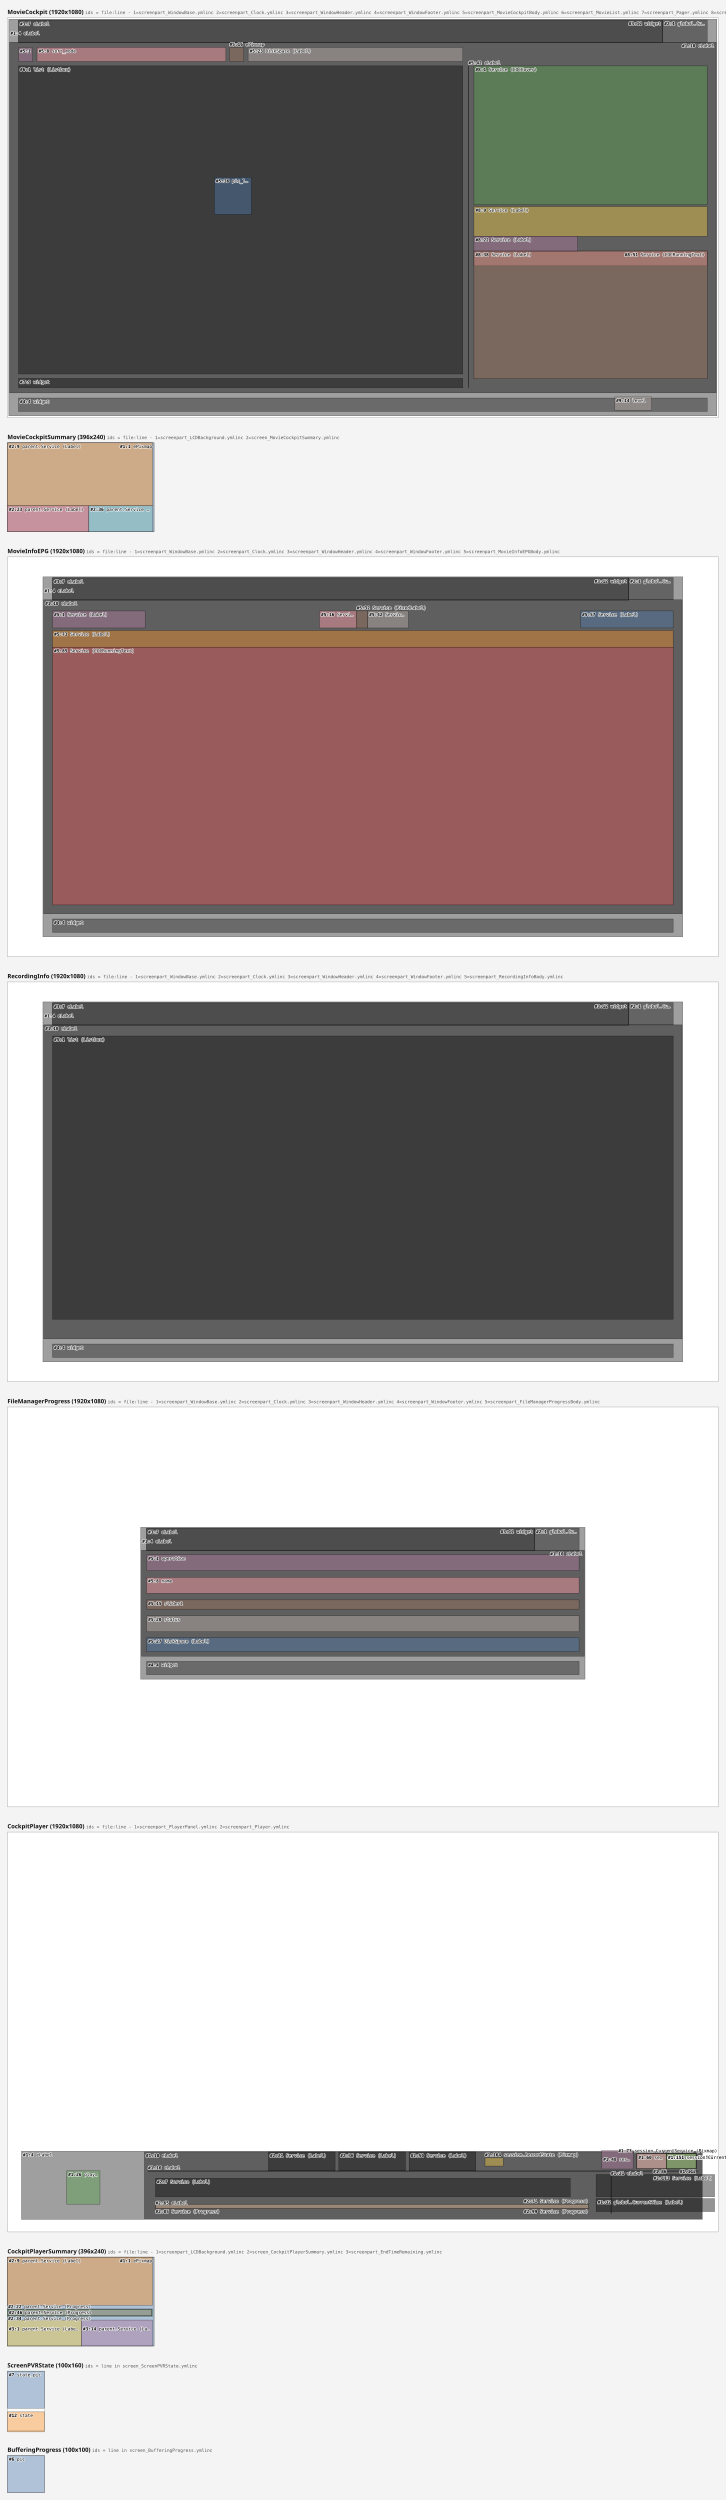
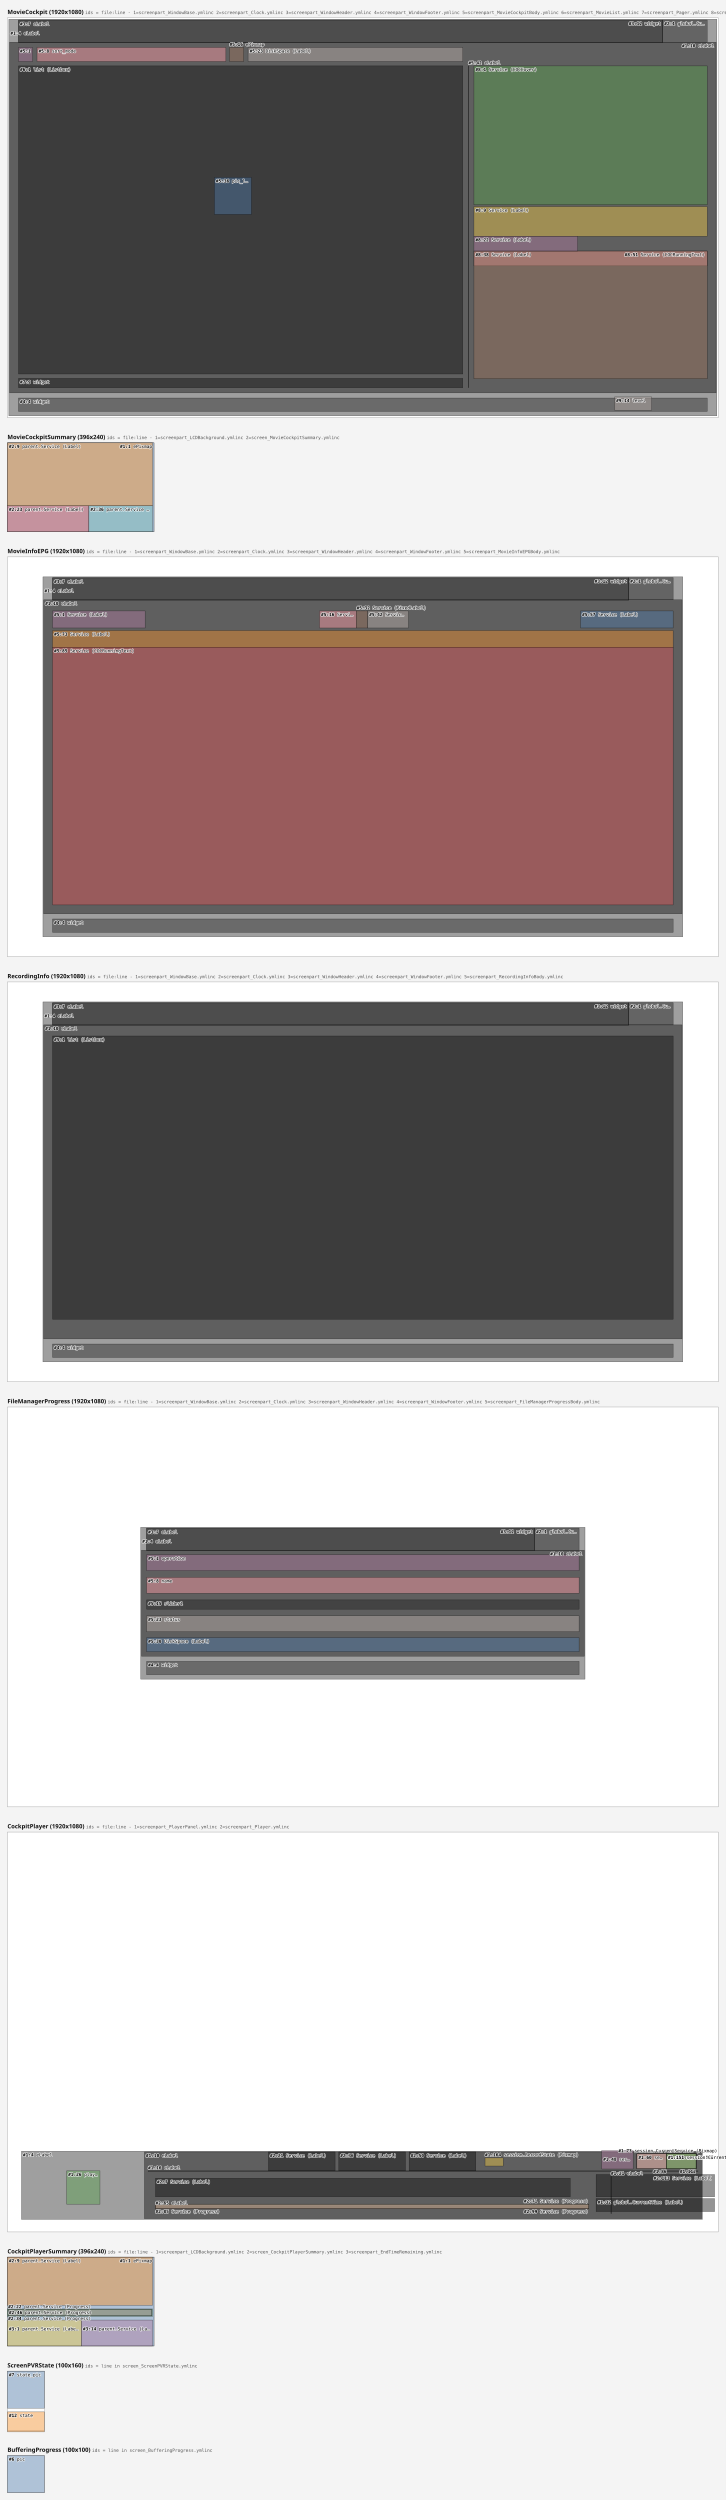
<svg xmlns="http://www.w3.org/2000/svg" width="1960" height="6752" viewBox="0 0 1960 6752">
  <rect x="0" y="0" width="1960" height="6752" fill="#f4f4f4" />
  <text x="20" y="38" font-family="sans-serif" font-size="16" font-weight="bold" fill="#111111">MovieCockpit (1920x1080) <tspan font-family="monospace" font-size="12" font-weight="normal" fill="#555555">ids = file:line - 1=screenpart_WindowBase.ymlinc  2=screenpart_Clock.ymlinc  3=screenpart_WindowHeader.ymlinc  4=screenpart_WindowFooter.ymlinc  5=screenpart_MovieCockpitBody.ymlinc  6=screenpart_MovieList.ymlinc  7=screenpart_Pager.ymlinc  8=screenpart_MovieDetails.ymlinc  9=screen_MovieCockpit.ymlinc</tspan>
  </text>
  <g data-screen="0" transform="translate(20,48)">
    <rect x="0" y="0" width="1920" height="1080" fill="#ffffff" stroke="#999999" stroke-width="1" />
    <rect data-ref="0:0" data-src="screenpart_WindowBase.ymlinc:4" x="4" y="4" width="1912" height="1071" fill="#2c2c2c" fill-opacity="0.45" stroke="#000000" stroke-opacity="0.6" stroke-width="1" />
    <rect data-ref="0:1" data-src="screenpart_WindowBase.ymlinc:10" x="6" y="66" width="1908" height="947" fill="#121212" fill-opacity="0.45" stroke="#000000" stroke-opacity="0.6" stroke-width="1" />
    <rect data-ref="0:11" data-src="screenpart_MovieCockpitBody.ymlinc:42" x="1245" y="130" width="1" height="869" fill="#424242" fill-opacity="0.45" stroke="#000000" stroke-opacity="0.6" stroke-width="1" />
    <rect data-ref="0:6" data-src="screenpart_MovieCockpitBody.ymlinc:1" x="30" y="80" width="38" height="38" fill="#b07aa1" fill-opacity="0.45" stroke="#000000" stroke-opacity="0.6" stroke-width="1" />
    <rect data-ref="0:7" data-src="screenpart_MovieCockpitBody.ymlinc:8" x="80" y="80" width="510" height="38" fill="#ff9da7" fill-opacity="0.45" stroke="#000000" stroke-opacity="0.6" stroke-width="1" />
    <rect data-ref="0:8" data-src="screenpart_MovieCockpitBody.ymlinc:16" x="600" y="80" width="38" height="38" fill="#9c755f" fill-opacity="0.45" stroke="#000000" stroke-opacity="0.6" stroke-width="1" />
    <rect data-ref="0:9" data-src="screenpart_MovieCockpitBody.ymlinc:23" x="650" y="80" width="580" height="38" fill="#bab0ac" fill-opacity="0.45" stroke="#000000" stroke-opacity="0.6" stroke-width="1" />
    <rect data-ref="0:12" data-src="screenpart_MovieList.ymlinc:1" x="30" y="130" width="1200" height="832" fill="#121212" fill-opacity="0.45" stroke="#000000" stroke-opacity="0.6" stroke-width="1" />
    <rect data-ref="0:13" data-src="screenpart_Pager.ymlinc:9" x="30" y="974" width="1200" height="25" fill="#121212" fill-opacity="0.45" stroke="#000000" stroke-opacity="0.6" stroke-width="1" />
    <rect data-ref="0:14" data-src="screenpart_MovieDetails.ymlinc:1" x="1260" y="130" width="630" height="375" fill="#59a14f" fill-opacity="0.45" stroke="#000000" stroke-opacity="0.6" stroke-width="1" />
    <rect data-ref="0:17" data-src="screenpart_MovieDetails.ymlinc:38" x="1260" y="630" width="630" height="40" fill="#ff9da7" fill-opacity="0.45" stroke="#000000" stroke-opacity="0.6" stroke-width="1" />
    <rect data-ref="0:18" data-src="screenpart_MovieDetails.ymlinc:51" x="1260" y="630" width="630" height="345" fill="#9c755f" fill-opacity="0.45" stroke="#000000" stroke-opacity="0.6" stroke-width="1" />
    <rect data-ref="0:15" data-src="screenpart_MovieDetails.ymlinc:9" x="1260" y="510" width="630" height="80" fill="#edc948" fill-opacity="0.45" stroke="#000000" stroke-opacity="0.6" stroke-width="1" />
    <rect data-ref="0:16" data-src="screenpart_MovieDetails.ymlinc:22" x="1260" y="590" width="280" height="40" fill="#b07aa1" fill-opacity="0.45" stroke="#000000" stroke-opacity="0.6" stroke-width="1" />
    <rect data-ref="0:10" data-src="screenpart_MovieCockpitBody.ymlinc:36" x="559" y="431" width="100" height="100" fill="#4e79a7" fill-opacity="0.45" stroke="#000000" stroke-opacity="0.6" stroke-width="1" />
    <rect data-ref="0:5" data-src="screenpart_WindowFooter.ymlinc:4" x="30" y="1027" width="1860" height="36" fill="#2c2c2c" fill-opacity="0.45" stroke="#000000" stroke-opacity="0.6" stroke-width="1" />
    <rect data-ref="0:3" data-src="screenpart_WindowHeader.ymlinc:7" x="30" y="7" width="1740" height="60" fill="#2c2c2c" fill-opacity="0.45" stroke="#000000" stroke-opacity="0.6" stroke-width="1" />
    <rect data-ref="0:2" data-src="screenpart_Clock.ymlinc:1" x="1770" y="6" width="120" height="60" fill="#1d1d1d" fill-opacity="0.45" stroke="#000000" stroke-opacity="0.6" stroke-width="1" />
    <rect data-ref="0:4" data-src="screenpart_WindowHeader.ymlinc:12" x="30" y="6" width="1740" height="60" fill="#2c2c2c" fill-opacity="0.45" stroke="#000000" stroke-opacity="0.6" stroke-width="1" />
    <rect data-ref="0:19" data-src="screen_MovieCockpit.ymlinc:14" x="1640" y="1024" width="100" height="36" fill="#bab0ac" fill-opacity="0.45" stroke="#000000" stroke-opacity="0.6" stroke-width="1" />
    <g pointer-events="none" font-family="monospace" font-size="12" fill="#000000" stroke="#ffffff" stroke-width="3" stroke-opacity="0.85" stroke-linejoin="round" paint-order="stroke">
      <text x="8" y="46">
        <tspan font-weight="bold">#1:4</tspan> eLabel</text>
      <text x="1822" y="80">
        <tspan font-weight="bold">#1:10</tspan> eLabel</text>
      <text x="1245" y="126">
        <tspan font-weight="bold">#5:42</tspan> eLabel</text>
      <text x="34" y="94">
        <tspan font-weight="bold">#5:1</tspan>
      </text>
      <text x="84" y="94">
        <tspan font-weight="bold">#5:8</tspan> sort_mode</text>
      <text x="600" y="76">
        <tspan font-weight="bold">#5:16</tspan> ePixmap</text>
      <text x="654" y="94">
        <tspan font-weight="bold">#5:23</tspan> DiskSpace (Label)</text>
      <text x="34" y="144">
        <tspan font-weight="bold">#6:1</tspan> list (Listbox)</text>
      <text x="34" y="988">
        <tspan font-weight="bold">#7:9</tspan> widget</text>
      <text x="1264" y="144">
        <tspan font-weight="bold">#8:1</tspan> Service (COCCover)</text>
      <text x="1264" y="644">
        <tspan font-weight="bold">#8:38</tspan> Service (Label)</text>
      <text x="1667" y="644">
        <tspan font-weight="bold">#8:51</tspan> Service (COCRunningText)</text>
      <text x="1264" y="524">
        <tspan font-weight="bold">#8:9</tspan> Service (Label)</text>
      <text x="1264" y="604">
        <tspan font-weight="bold">#8:22</tspan> Service (Label)</text>
      <text x="563" y="445">
        <tspan font-weight="bold">#5:36</tspan> pic_l…</text>
      <text x="34" y="1041">
        <tspan font-weight="bold">#4:4</tspan> widget</text>
      <text x="34" y="21">
        <tspan font-weight="bold">#3:7</tspan> eLabel</text>
      <text x="1774" y="20">
        <tspan font-weight="bold">#2:1</tspan> global.Cu…</text>
      <text x="1678" y="20">
        <tspan font-weight="bold">#3:12</tspan> widget</text>
      <text x="1644" y="1038">
        <tspan font-weight="bold">#9:14</tspan> level</text>
    </g>
  </g>
  <text x="20" y="1186" font-family="sans-serif" font-size="16" font-weight="bold" fill="#111111">MovieCockpitSummary (396x240) <tspan font-family="monospace" font-size="12" font-weight="normal" fill="#555555">ids = file:line - 1=screenpart_LCDBackground.ymlinc  2=screen_MovieCockpitSummary.ymlinc</tspan>
  </text>
  <g data-screen="1" transform="translate(20,1196)">
    <rect x="0" y="0" width="396" height="240" fill="#ffffff" stroke="#999999" stroke-width="1" />
    <rect data-ref="1:0" data-src="screenpart_LCDBackground.ymlinc:1" x="0" y="0" width="396" height="240" fill="#4e79a7" fill-opacity="0.45" stroke="#000000" stroke-opacity="0.6" stroke-width="1" />
    <rect data-ref="1:2" data-src="screen_MovieCockpitSummary.ymlinc:23" x="0" y="170" width="220" height="70" fill="#e15759" fill-opacity="0.45" stroke="#000000" stroke-opacity="0.6" stroke-width="1" />
    <rect data-ref="1:3" data-src="screen_MovieCockpitSummary.ymlinc:36" x="220" y="170" width="172" height="70" fill="#76b7b2" fill-opacity="0.45" stroke="#000000" stroke-opacity="0.6" stroke-width="1" />
    <rect data-ref="1:1" data-src="screen_MovieCockpitSummary.ymlinc:9" x="0" y="0" width="392" height="170" fill="#f28e2b" fill-opacity="0.45" stroke="#000000" stroke-opacity="0.6" stroke-width="1" />
    <g pointer-events="none" font-family="monospace" font-size="12" fill="#000000" stroke="#ffffff" stroke-width="3" stroke-opacity="0.85" stroke-linejoin="round" paint-order="stroke">
      <text x="304" y="14">
        <tspan font-weight="bold">#1:1</tspan> ePixmap</text>
      <text x="4" y="184">
        <tspan font-weight="bold">#2:23</tspan> parent.Service (Label)</text>
      <text x="224" y="184">
        <tspan font-weight="bold">#2:36</tspan> parent.Service …</text>
      <text x="4" y="14">
        <tspan font-weight="bold">#2:9</tspan> parent.Service (Label)</text>
    </g>
  </g>
  <text x="20" y="1494" font-family="sans-serif" font-size="16" font-weight="bold" fill="#111111">MovieInfoEPG (1920x1080) <tspan font-family="monospace" font-size="12" font-weight="normal" fill="#555555">ids = file:line - 1=screenpart_WindowBase.ymlinc  2=screenpart_Clock.ymlinc  3=screenpart_WindowHeader.ymlinc  4=screenpart_WindowFooter.ymlinc  5=screenpart_MovieInfoEPGBody.ymlinc</tspan>
  </text>
  <g data-screen="2" transform="translate(20,1504)">
    <rect x="0" y="0" width="1920" height="1080" fill="#ffffff" stroke="#999999" stroke-width="1" />
    <rect data-ref="2:0" data-src="screenpart_WindowBase.ymlinc:4" x="96" y="54" width="1728" height="972" fill="#2c2c2c" fill-opacity="0.45" stroke="#000000" stroke-opacity="0.6" stroke-width="1" />
    <rect data-ref="2:1" data-src="screenpart_WindowBase.ymlinc:10" x="98" y="116" width="1724" height="848" fill="#121212" fill-opacity="0.45" stroke="#000000" stroke-opacity="0.6" stroke-width="1" />
    <rect data-ref="2:6" data-src="screenpart_MovieInfoEPGBody.ymlinc:1" x="122" y="146" width="250" height="46" fill="#b07aa1" fill-opacity="0.45" stroke="#000000" stroke-opacity="0.6" stroke-width="1" />
    <rect data-ref="2:7" data-src="screenpart_MovieInfoEPGBody.ymlinc:16" x="843" y="146" width="100" height="46" fill="#ff9da7" fill-opacity="0.45" stroke="#000000" stroke-opacity="0.6" stroke-width="1" />
    <rect data-ref="2:8" data-src="screenpart_MovieInfoEPGBody.ymlinc:32" x="943" y="146" width="30" height="46" fill="#9c755f" fill-opacity="0.45" stroke="#000000" stroke-opacity="0.6" stroke-width="1" />
    <rect data-ref="2:9" data-src="screenpart_MovieInfoEPGBody.ymlinc:42" x="973" y="146" width="110" height="46" fill="#bab0ac" fill-opacity="0.45" stroke="#000000" stroke-opacity="0.6" stroke-width="1" />
    <rect data-ref="2:10" data-src="screenpart_MovieInfoEPGBody.ymlinc:57" x="1548" y="146" width="250" height="46" fill="#4e79a7" fill-opacity="0.45" stroke="#000000" stroke-opacity="0.6" stroke-width="1" />
    <rect data-ref="2:11" data-src="screenpart_MovieInfoEPGBody.ymlinc:73" x="122" y="199" width="1676" height="46" fill="#f28e2b" fill-opacity="0.45" stroke="#000000" stroke-opacity="0.6" stroke-width="1" />
    <rect data-ref="2:12" data-src="screenpart_MovieInfoEPGBody.ymlinc:85" x="122" y="244" width="1676" height="696" fill="#e15759" fill-opacity="0.45" stroke="#000000" stroke-opacity="0.6" stroke-width="1" />
    <rect data-ref="2:5" data-src="screenpart_WindowFooter.ymlinc:4" x="122" y="978" width="1676" height="36" fill="#2c2c2c" fill-opacity="0.45" stroke="#000000" stroke-opacity="0.6" stroke-width="1" />
    <rect data-ref="2:3" data-src="screenpart_WindowHeader.ymlinc:7" x="122" y="57" width="1556" height="60" fill="#2c2c2c" fill-opacity="0.45" stroke="#000000" stroke-opacity="0.6" stroke-width="1" />
    <rect data-ref="2:2" data-src="screenpart_Clock.ymlinc:1" x="1678" y="56" width="120" height="60" fill="#1d1d1d" fill-opacity="0.45" stroke="#000000" stroke-opacity="0.6" stroke-width="1" />
    <rect data-ref="2:4" data-src="screenpart_WindowHeader.ymlinc:12" x="122" y="56" width="1556" height="60" fill="#2c2c2c" fill-opacity="0.45" stroke="#000000" stroke-opacity="0.6" stroke-width="1" />
    <g pointer-events="none" font-family="monospace" font-size="12" fill="#000000" stroke="#ffffff" stroke-width="3" stroke-opacity="0.85" stroke-linejoin="round" paint-order="stroke">
      <text x="100" y="96">
        <tspan font-weight="bold">#1:4</tspan> eLabel</text>
      <text x="102" y="130">
        <tspan font-weight="bold">#1:10</tspan> eLabel</text>
      <text x="126" y="160">
        <tspan font-weight="bold">#5:1</tspan> Service (Label)</text>
      <text x="847" y="160">
        <tspan font-weight="bold">#5:16</tspan> Servi…</text>
      <text x="943" y="142">
        <tspan font-weight="bold">#5:32</tspan> Service (FixedLabel)</text>
      <text x="977" y="160">
        <tspan font-weight="bold">#5:42</tspan> Servic…</text>
      <text x="1552" y="160">
        <tspan font-weight="bold">#5:57</tspan> Service (Label)</text>
      <text x="126" y="213">
        <tspan font-weight="bold">#5:73</tspan> Service (Label)</text>
      <text x="126" y="258">
        <tspan font-weight="bold">#5:85</tspan> Service (COCRunningText)</text>
      <text x="126" y="992">
        <tspan font-weight="bold">#4:4</tspan> widget</text>
      <text x="126" y="71">
        <tspan font-weight="bold">#3:7</tspan> eLabel</text>
      <text x="1682" y="70">
        <tspan font-weight="bold">#2:1</tspan> global.Cu…</text>
      <text x="1586" y="70">
        <tspan font-weight="bold">#3:12</tspan> widget</text>
    </g>
  </g>
  <text x="20" y="2642" font-family="sans-serif" font-size="16" font-weight="bold" fill="#111111">RecordingInfo (1920x1080) <tspan font-family="monospace" font-size="12" font-weight="normal" fill="#555555">ids = file:line - 1=screenpart_WindowBase.ymlinc  2=screenpart_Clock.ymlinc  3=screenpart_WindowHeader.ymlinc  4=screenpart_WindowFooter.ymlinc  5=screenpart_RecordingInfoBody.ymlinc</tspan>
  </text>
  <g data-screen="3" transform="translate(20,2652)">
    <rect x="0" y="0" width="1920" height="1080" fill="#ffffff" stroke="#999999" stroke-width="1" />
    <rect data-ref="3:0" data-src="screenpart_WindowBase.ymlinc:4" x="96" y="54" width="1728" height="972" fill="#2c2c2c" fill-opacity="0.45" stroke="#000000" stroke-opacity="0.6" stroke-width="1" />
    <rect data-ref="3:1" data-src="screenpart_WindowBase.ymlinc:10" x="98" y="116" width="1724" height="848" fill="#121212" fill-opacity="0.45" stroke="#000000" stroke-opacity="0.6" stroke-width="1" />
    <rect data-ref="3:6" data-src="screenpart_RecordingInfoBody.ymlinc:1" x="122" y="146" width="1676" height="765" fill="#121212" fill-opacity="0.45" stroke="#000000" stroke-opacity="0.6" stroke-width="1" />
    <rect data-ref="3:5" data-src="screenpart_WindowFooter.ymlinc:4" x="122" y="978" width="1676" height="36" fill="#2c2c2c" fill-opacity="0.45" stroke="#000000" stroke-opacity="0.6" stroke-width="1" />
    <rect data-ref="3:3" data-src="screenpart_WindowHeader.ymlinc:7" x="122" y="57" width="1556" height="60" fill="#2c2c2c" fill-opacity="0.45" stroke="#000000" stroke-opacity="0.6" stroke-width="1" />
    <rect data-ref="3:2" data-src="screenpart_Clock.ymlinc:1" x="1678" y="56" width="120" height="60" fill="#1d1d1d" fill-opacity="0.45" stroke="#000000" stroke-opacity="0.6" stroke-width="1" />
    <rect data-ref="3:4" data-src="screenpart_WindowHeader.ymlinc:12" x="122" y="56" width="1556" height="60" fill="#2c2c2c" fill-opacity="0.45" stroke="#000000" stroke-opacity="0.6" stroke-width="1" />
    <g pointer-events="none" font-family="monospace" font-size="12" fill="#000000" stroke="#ffffff" stroke-width="3" stroke-opacity="0.85" stroke-linejoin="round" paint-order="stroke">
      <text x="100" y="96">
        <tspan font-weight="bold">#1:4</tspan> eLabel</text>
      <text x="102" y="130">
        <tspan font-weight="bold">#1:10</tspan> eLabel</text>
      <text x="126" y="160">
        <tspan font-weight="bold">#5:1</tspan> list (Listbox)</text>
      <text x="126" y="992">
        <tspan font-weight="bold">#4:4</tspan> widget</text>
      <text x="126" y="71">
        <tspan font-weight="bold">#3:7</tspan> eLabel</text>
      <text x="1682" y="70">
        <tspan font-weight="bold">#2:1</tspan> global.Cu…</text>
      <text x="1586" y="70">
        <tspan font-weight="bold">#3:12</tspan> widget</text>
    </g>
  </g>
  <text x="20" y="3790" font-family="sans-serif" font-size="16" font-weight="bold" fill="#111111">FileManagerProgress (1920x1080) <tspan font-family="monospace" font-size="12" font-weight="normal" fill="#555555">ids = file:line - 1=screenpart_WindowBase.ymlinc  2=screenpart_Clock.ymlinc  3=screenpart_WindowHeader.ymlinc  4=screenpart_WindowFooter.ymlinc  5=screenpart_FileManagerProgressBody.ymlinc</tspan>
  </text>
  <g data-screen="4" transform="translate(20,3800)">
    <rect x="0" y="0" width="1920" height="1080" fill="#ffffff" stroke="#999999" stroke-width="1" />
    <rect data-ref="4:0" data-src="screenpart_WindowBase.ymlinc:4" x="360" y="325" width="1200" height="410" fill="#2c2c2c" fill-opacity="0.45" stroke="#000000" stroke-opacity="0.6" stroke-width="1" />
    <rect data-ref="4:1" data-src="screenpart_WindowBase.ymlinc:10" x="362" y="387" width="1196" height="286" fill="#121212" fill-opacity="0.45" stroke="#000000" stroke-opacity="0.6" stroke-width="1" />
    <rect data-ref="4:6" data-src="screenpart_FileManagerProgressBody.ymlinc:1" x="376" y="399" width="1168" height="43" fill="#b07aa1" fill-opacity="0.45" stroke="#000000" stroke-opacity="0.6" stroke-width="1" />
    <rect data-ref="4:7" data-src="screenpart_FileManagerProgressBody.ymlinc:8" x="376" y="460" width="1168" height="43" fill="#ff9da7" fill-opacity="0.45" stroke="#000000" stroke-opacity="0.6" stroke-width="1" />
-     <rect data-ref="4:8" data-src="screenpart_FileManagerProgressBody.ymlinc:15" x="376" y="521" width="1168" height="25" fill="#9c755f" fill-opacity="0.45" stroke="#000000" stroke-opacity="0.6" stroke-width="1" />
-     <rect data-ref="4:9" data-src="screenpart_FileManagerProgressBody.ymlinc:20" x="376" y="564" width="1168" height="43" fill="#bab0ac" fill-opacity="0.45" stroke="#000000" stroke-opacity="0.6" stroke-width="1" />
-     <rect data-ref="4:10" data-src="screenpart_FileManagerProgressBody.ymlinc:27" x="376" y="623" width="1168" height="38" fill="#4e79a7" fill-opacity="0.45" stroke="#000000" stroke-opacity="0.6" stroke-width="1" />
+     <rect data-ref="4:8" data-src="screenpart_FileManagerProgressBody.ymlinc:15" x="376" y="521" width="1168" height="25" fill="#232323" fill-opacity="0.45" stroke="#000000" stroke-opacity="0.6" stroke-width="1" />
+     <rect data-ref="4:9" data-src="screenpart_FileManagerProgressBody.ymlinc:23" x="376" y="564" width="1168" height="43" fill="#bab0ac" fill-opacity="0.45" stroke="#000000" stroke-opacity="0.6" stroke-width="1" />
+     <rect data-ref="4:10" data-src="screenpart_FileManagerProgressBody.ymlinc:30" x="376" y="623" width="1168" height="38" fill="#4e79a7" fill-opacity="0.45" stroke="#000000" stroke-opacity="0.6" stroke-width="1" />
    <rect data-ref="4:5" data-src="screenpart_WindowFooter.ymlinc:4" x="376" y="687" width="1168" height="36" fill="#2c2c2c" fill-opacity="0.45" stroke="#000000" stroke-opacity="0.6" stroke-width="1" />
    <rect data-ref="4:3" data-src="screenpart_WindowHeader.ymlinc:7" x="376" y="328" width="1048" height="60" fill="#2c2c2c" fill-opacity="0.45" stroke="#000000" stroke-opacity="0.6" stroke-width="1" />
    <rect data-ref="4:2" data-src="screenpart_Clock.ymlinc:1" x="1424" y="327" width="120" height="60" fill="#1d1d1d" fill-opacity="0.45" stroke="#000000" stroke-opacity="0.6" stroke-width="1" />
    <rect data-ref="4:4" data-src="screenpart_WindowHeader.ymlinc:12" x="376" y="327" width="1048" height="60" fill="#2c2c2c" fill-opacity="0.45" stroke="#000000" stroke-opacity="0.6" stroke-width="1" />
    <g pointer-events="none" font-family="monospace" font-size="12" fill="#000000" stroke="#ffffff" stroke-width="3" stroke-opacity="0.85" stroke-linejoin="round" paint-order="stroke">
      <text x="364" y="367">
        <tspan font-weight="bold">#1:4</tspan> eLabel</text>
      <text x="1466" y="401">
        <tspan font-weight="bold">#1:10</tspan> eLabel</text>
      <text x="380" y="413">
        <tspan font-weight="bold">#5:1</tspan> operation</text>
      <text x="380" y="474">
        <tspan font-weight="bold">#5:8</tspan> name</text>
      <text x="380" y="535">
        <tspan font-weight="bold">#5:15</tspan> slider1</text>
      <text x="380" y="578">
-         <tspan font-weight="bold">#5:20</tspan> status</text>
+         <tspan font-weight="bold">#5:23</tspan> status</text>
      <text x="380" y="637">
-         <tspan font-weight="bold">#5:27</tspan> DiskSpace (Label)</text>
+         <tspan font-weight="bold">#5:30</tspan> DiskSpace (Label)</text>
      <text x="380" y="701">
        <tspan font-weight="bold">#4:4</tspan> widget</text>
      <text x="380" y="342">
        <tspan font-weight="bold">#3:7</tspan> eLabel</text>
      <text x="1428" y="341">
        <tspan font-weight="bold">#2:1</tspan> global.Cu…</text>
      <text x="1332" y="341">
        <tspan font-weight="bold">#3:12</tspan> widget</text>
    </g>
  </g>
  <text x="20" y="4938" font-family="sans-serif" font-size="16" font-weight="bold" fill="#111111">CockpitPlayer (1920x1080) <tspan font-family="monospace" font-size="12" font-weight="normal" fill="#555555">ids = file:line - 1=screenpart_PlayerPanel.ymlinc  2=screenpart_Player.ymlinc</tspan>
  </text>
  <g data-screen="5" transform="translate(20,4948)">
    <rect x="0" y="0" width="1920" height="1080" fill="#ffffff" stroke="#999999" stroke-width="1" />
    <rect data-ref="5:0" data-src="screenpart_PlayerPanel.ymlinc:4" x="38" y="862" width="1839" height="184" fill="#2c2c2c" fill-opacity="0.45" stroke="#000000" stroke-opacity="0.6" stroke-width="1" />
    <rect data-ref="5:1" data-src="screenpart_PlayerPanel.ymlinc:10" x="370" y="864" width="1505" height="180" fill="#121212" fill-opacity="0.45" stroke="#000000" stroke-opacity="0.6" stroke-width="1" />
    <rect data-ref="5:2" data-src="screenpart_PlayerPanel.ymlinc:16" x="380" y="915" width="1485" height="2" fill="#363636" fill-opacity="0.45" stroke="#000000" stroke-opacity="0.6" stroke-width="1" />
    <rect data-ref="5:3" data-src="screenpart_PlayerPanel.ymlinc:21" x="1630" y="930" width="2" height="100" fill="#363636" fill-opacity="0.45" stroke="#000000" stroke-opacity="0.6" stroke-width="1" />
    <rect data-ref="5:16" data-src="screenpart_Player.ymlinc:7" x="400" y="935" width="1120" height="50" fill="#121212" fill-opacity="0.45" stroke="#000000" stroke-opacity="0.6" stroke-width="1" />
    <rect data-ref="5:17" data-src="screenpart_Player.ymlinc:21" x="705" y="864" width="180" height="51" fill="#121212" fill-opacity="0.45" stroke="#000000" stroke-opacity="0.6" stroke-width="1" />
    <rect data-ref="5:18" data-src="screenpart_Player.ymlinc:36" x="895" y="864" width="180" height="51" fill="#121212" fill-opacity="0.45" stroke="#000000" stroke-opacity="0.6" stroke-width="1" />
    <rect data-ref="5:19" data-src="screenpart_Player.ymlinc:50" x="1085" y="864" width="180" height="51" fill="#121212" fill-opacity="0.45" stroke="#000000" stroke-opacity="0.6" stroke-width="1" />
    <rect data-ref="5:20" data-src="screenpart_Player.ymlinc:65" x="400" y="1010" width="1170" height="4" fill="#232323" fill-opacity="0.45" stroke="#000000" stroke-opacity="0.6" stroke-width="1" />
    <rect data-ref="5:7" data-src="screenpart_PlayerPanel.ymlinc:60" x="1700" y="869" width="80" height="40" fill="#ff9da7" fill-opacity="0.45" stroke="#000000" stroke-opacity="0.6" stroke-width="1" />
    <rect data-ref="5:8" data-src="screenpart_PlayerPanel.ymlinc:73" x="1700" y="869" width="80" height="40" fill="#9c755f" fill-opacity="0.45" stroke="#000000" stroke-opacity="0.6" stroke-width="1" />
    <rect data-ref="5:9" data-src="screenpart_PlayerPanel.ymlinc:86" x="1700" y="869" width="80" height="40" fill="#bab0ac" fill-opacity="0.45" stroke="#000000" stroke-opacity="0.6" stroke-width="1" />
    <rect data-ref="5:10" data-src="screenpart_PlayerPanel.ymlinc:99" x="1780" y="869" width="80" height="40" fill="#4e79a7" fill-opacity="0.45" stroke="#000000" stroke-opacity="0.6" stroke-width="1" />
    <rect data-ref="5:11" data-src="screenpart_PlayerPanel.ymlinc:112" x="1780" y="869" width="80" height="40" fill="#f28e2b" fill-opacity="0.45" stroke="#000000" stroke-opacity="0.6" stroke-width="1" />
    <rect data-ref="5:12" data-src="screenpart_PlayerPanel.ymlinc:125" x="1780" y="869" width="80" height="40" fill="#e15759" fill-opacity="0.45" stroke="#000000" stroke-opacity="0.6" stroke-width="1" />
    <rect data-ref="5:13" data-src="screenpart_PlayerPanel.ymlinc:138" x="1780" y="869" width="80" height="40" fill="#76b7b2" fill-opacity="0.45" stroke="#000000" stroke-opacity="0.6" stroke-width="1" />
    <rect data-ref="5:14" data-src="screenpart_PlayerPanel.ymlinc:151" x="1780" y="869" width="80" height="40" fill="#59a14f" fill-opacity="0.45" stroke="#000000" stroke-opacity="0.6" stroke-width="1" />
    <rect data-ref="5:15" data-src="screenpart_PlayerPanel.ymlinc:164" x="1290" y="880" width="49" height="22" fill="#edc948" fill-opacity="0.45" stroke="#000000" stroke-opacity="0.6" stroke-width="1" />
    <rect data-ref="5:21" data-src="screenpart_Player.ymlinc:71" x="400" y="1005" width="1170" height="12" fill="#f28e2b" fill-opacity="0.45" stroke="#000000" stroke-opacity="0.6" stroke-width="1" />
    <rect data-ref="5:4" data-src="screenpart_PlayerPanel.ymlinc:26" x="160" y="915" width="90" height="90" fill="#59a14f" fill-opacity="0.45" stroke="#000000" stroke-opacity="0.6" stroke-width="1" />
    <rect data-ref="5:22" data-src="screenpart_Player.ymlinc:85" x="400" y="1005" width="1170" height="12" fill="#e15759" fill-opacity="0.45" stroke="#000000" stroke-opacity="0.6" stroke-width="1" />
    <rect data-ref="5:23" data-src="screenpart_Player.ymlinc:99" x="400" y="1005" width="1170" height="12" fill="#76b7b2" fill-opacity="0.45" stroke="#000000" stroke-opacity="0.6" stroke-width="1" />
    <rect data-ref="5:6" data-src="screenpart_PlayerPanel.ymlinc:48" x="1605" y="860" width="85" height="50" fill="#b07aa1" fill-opacity="0.45" stroke="#000000" stroke-opacity="0.6" stroke-width="1" />
    <rect data-ref="5:5" data-src="screenpart_PlayerPanel.ymlinc:32" x="1590" y="990" width="320" height="35" fill="#121212" fill-opacity="0.45" stroke="#000000" stroke-opacity="0.6" stroke-width="1" />
    <rect data-ref="5:24" data-src="screenpart_Player.ymlinc:113" x="1590" y="925" width="320" height="60" fill="#121212" fill-opacity="0.45" stroke="#000000" stroke-opacity="0.6" stroke-width="1" />
    <g pointer-events="none" font-family="monospace" font-size="12" fill="#000000" stroke="#ffffff" stroke-width="3" stroke-opacity="0.85" stroke-linejoin="round" paint-order="stroke">
      <text x="42" y="876">
        <tspan font-weight="bold">#1:4</tspan> eLabel</text>
      <text x="374" y="878">
        <tspan font-weight="bold">#1:10</tspan> eLabel</text>
      <text x="380" y="911">
        <tspan font-weight="bold">#1:16</tspan> eLabel</text>
      <text x="1630" y="926">
        <tspan font-weight="bold">#1:21</tspan> eLabel</text>
      <text x="404" y="949">
        <tspan font-weight="bold">#2:7</tspan> Service (Label)</text>
      <text x="709" y="878">
        <tspan font-weight="bold">#2:21</tspan> Service (Label)</text>
      <text x="899" y="878">
        <tspan font-weight="bold">#2:36</tspan> Service (Label)</text>
      <text x="1089" y="878">
        <tspan font-weight="bold">#2:50</tspan> Service (Label)</text>
      <text x="400" y="1006">
        <tspan font-weight="bold">#2:65</tspan> eLabel</text>
      <text x="1704" y="883">
        <tspan font-weight="bold">#1:60</tspan> se…</text>
      <text x="1650" y="865">
        <tspan font-weight="bold">#1:73</tspan> session.CurrentService (Pixmap)</text>
      <text x="1744" y="921">
        <tspan font-weight="bold">#1:86</tspan>
      </text>
      <text x="1784" y="883">
        <tspan font-weight="bold">#1:99</tspan> se…</text>
      <text x="1816" y="921">
        <tspan font-weight="bold">#1:112</tspan>
      </text>
      <text x="1864" y="883">
        <tspan font-weight="bold">#1:125</tspan>
      </text>
      <text x="1784" y="883">
        <tspan font-weight="bold">#1:138</tspan> session.CurrentService (Pixmap)</text>
      <text x="1784" y="883">
        <tspan font-weight="bold">#1:151</tspan> session.CurrentService (Pixmap)</text>
      <text x="1290" y="876">
        <tspan font-weight="bold">#1:164</tspan> session.RecordState (Pixmap)</text>
      <text x="1395" y="1001">
        <tspan font-weight="bold">#2:71</tspan> Service (Progress)</text>
      <text x="164" y="929">
        <tspan font-weight="bold">#1:26</tspan> play…</text>
      <text x="400" y="1029">
        <tspan font-weight="bold">#2:85</tspan> Service (Progress)</text>
      <text x="1395" y="1029">
        <tspan font-weight="bold">#2:99</tspan> Service (Progress)</text>
      <text x="1609" y="888">
        <tspan font-weight="bold">#1:48</tspan> ses…</text>
      <text x="1594" y="1004">
        <tspan font-weight="bold">#1:32</tspan> global.CurrentTime (Label)</text>
      <text x="1745" y="939">
        <tspan font-weight="bold">#2:113</tspan> Service (Label)</text>
    </g>
  </g>
  <text x="20" y="6086" font-family="sans-serif" font-size="16" font-weight="bold" fill="#111111">CockpitPlayerSummary (396x240) <tspan font-family="monospace" font-size="12" font-weight="normal" fill="#555555">ids = file:line - 1=screenpart_LCDBackground.ymlinc  2=screen_CockpitPlayerSummary.ymlinc  3=screenpart_EndTimeRemaining.ymlinc</tspan>
  </text>
  <g data-screen="6" transform="translate(20,6096)">
    <rect x="0" y="0" width="396" height="240" fill="#ffffff" stroke="#999999" stroke-width="1" />
    <rect data-ref="6:0" data-src="screenpart_LCDBackground.ymlinc:1" x="0" y="0" width="396" height="240" fill="#4e79a7" fill-opacity="0.45" stroke="#000000" stroke-opacity="0.6" stroke-width="1" />
    <rect data-ref="6:1" data-src="screen_CockpitPlayerSummary.ymlinc:9" x="0" y="0" width="392" height="130" fill="#f28e2b" fill-opacity="0.45" stroke="#000000" stroke-opacity="0.6" stroke-width="1" />
    <rect data-ref="6:5" data-src="screenpart_EndTimeRemaining.ymlinc:1" x="0" y="170" width="200" height="70" fill="#edc948" fill-opacity="0.45" stroke="#000000" stroke-opacity="0.6" stroke-width="1" />
    <rect data-ref="6:6" data-src="screenpart_EndTimeRemaining.ymlinc:14" x="200" y="170" width="192" height="70" fill="#b07aa1" fill-opacity="0.45" stroke="#000000" stroke-opacity="0.6" stroke-width="1" />
    <rect data-ref="6:4" data-src="screen_CockpitPlayerSummary.ymlinc:46" x="0" y="140" width="392" height="20" fill="#59a14f" fill-opacity="0.45" stroke="#000000" stroke-opacity="0.6" stroke-width="1" />
    <rect data-ref="6:2" data-src="screen_CockpitPlayerSummary.ymlinc:22" x="2" y="142" width="388" height="16" fill="#e15759" fill-opacity="0.45" stroke="#000000" stroke-opacity="0.6" stroke-width="1" />
    <rect data-ref="6:3" data-src="screen_CockpitPlayerSummary.ymlinc:34" x="2" y="142" width="388" height="16" fill="#76b7b2" fill-opacity="0.45" stroke="#000000" stroke-opacity="0.6" stroke-width="1" />
    <g pointer-events="none" font-family="monospace" font-size="12" fill="#000000" stroke="#ffffff" stroke-width="3" stroke-opacity="0.85" stroke-linejoin="round" paint-order="stroke">
      <text x="304" y="14">
        <tspan font-weight="bold">#1:1</tspan> ePixmap</text>
      <text x="4" y="14">
        <tspan font-weight="bold">#2:9</tspan> parent.Service (Label)</text>
      <text x="4" y="198">
        <tspan font-weight="bold">#3:1</tspan> parent.Service (Labe…</text>
      <text x="204" y="198">
        <tspan font-weight="bold">#3:14</tspan> parent.Service (La…</text>
      <text x="4" y="154">
        <tspan font-weight="bold">#2:46</tspan> parent.Service (Progress)</text>
      <text x="2" y="138">
        <tspan font-weight="bold">#2:22</tspan> parent.Service (Progress)</text>
      <text x="2" y="170">
        <tspan font-weight="bold">#2:34</tspan> parent.Service (Progress)</text>
    </g>
  </g>
  <text x="20" y="6394" font-family="sans-serif" font-size="16" font-weight="bold" fill="#111111">ScreenPVRState (100x160) <tspan font-family="monospace" font-size="12" font-weight="normal" fill="#555555">ids = line in screen_ScreenPVRState.ymlinc</tspan>
  </text>
  <g data-screen="7" transform="translate(20,6404)">
    <rect x="0" y="0" width="100" height="160" fill="#ffffff" stroke="#999999" stroke-width="1" />
    <rect data-ref="7:0" data-src="screen_ScreenPVRState.ymlinc:7" x="0" y="0" width="100" height="100" fill="#4e79a7" fill-opacity="0.45" stroke="#000000" stroke-opacity="0.6" stroke-width="1" />
    <rect data-ref="7:1" data-src="screen_ScreenPVRState.ymlinc:12" x="0" y="110" width="100" height="54" fill="#f28e2b" fill-opacity="0.45" stroke="#000000" stroke-opacity="0.6" stroke-width="1" />
    <g pointer-events="none" font-family="monospace" font-size="12" fill="#000000" stroke="#ffffff" stroke-width="3" stroke-opacity="0.85" stroke-linejoin="round" paint-order="stroke">
      <text x="4" y="14">
        <tspan font-weight="bold">#7</tspan> state_pic</text>
      <text x="4" y="124">
        <tspan font-weight="bold">#12</tspan> state</text>
    </g>
  </g>
  <text x="20" y="6622" font-family="sans-serif" font-size="16" font-weight="bold" fill="#111111">BufferingProgress (100x100) <tspan font-family="monospace" font-size="12" font-weight="normal" fill="#555555">ids = line in screen_BufferingProgress.ymlinc</tspan>
  </text>
  <g data-screen="8" transform="translate(20,6632)">
    <rect x="0" y="0" width="100" height="100" fill="#ffffff" stroke="#999999" stroke-width="1" />
    <rect data-ref="8:0" data-src="screen_BufferingProgress.ymlinc:6" x="0" y="0" width="100" height="100" fill="#4e79a7" fill-opacity="0.45" stroke="#000000" stroke-opacity="0.6" stroke-width="1" />
    <g pointer-events="none" font-family="monospace" font-size="12" fill="#000000" stroke="#ffffff" stroke-width="3" stroke-opacity="0.85" stroke-linejoin="round" paint-order="stroke">
      <text x="4" y="14">
        <tspan font-weight="bold">#6</tspan> pic</text>
    </g>
  </g>
</svg>
